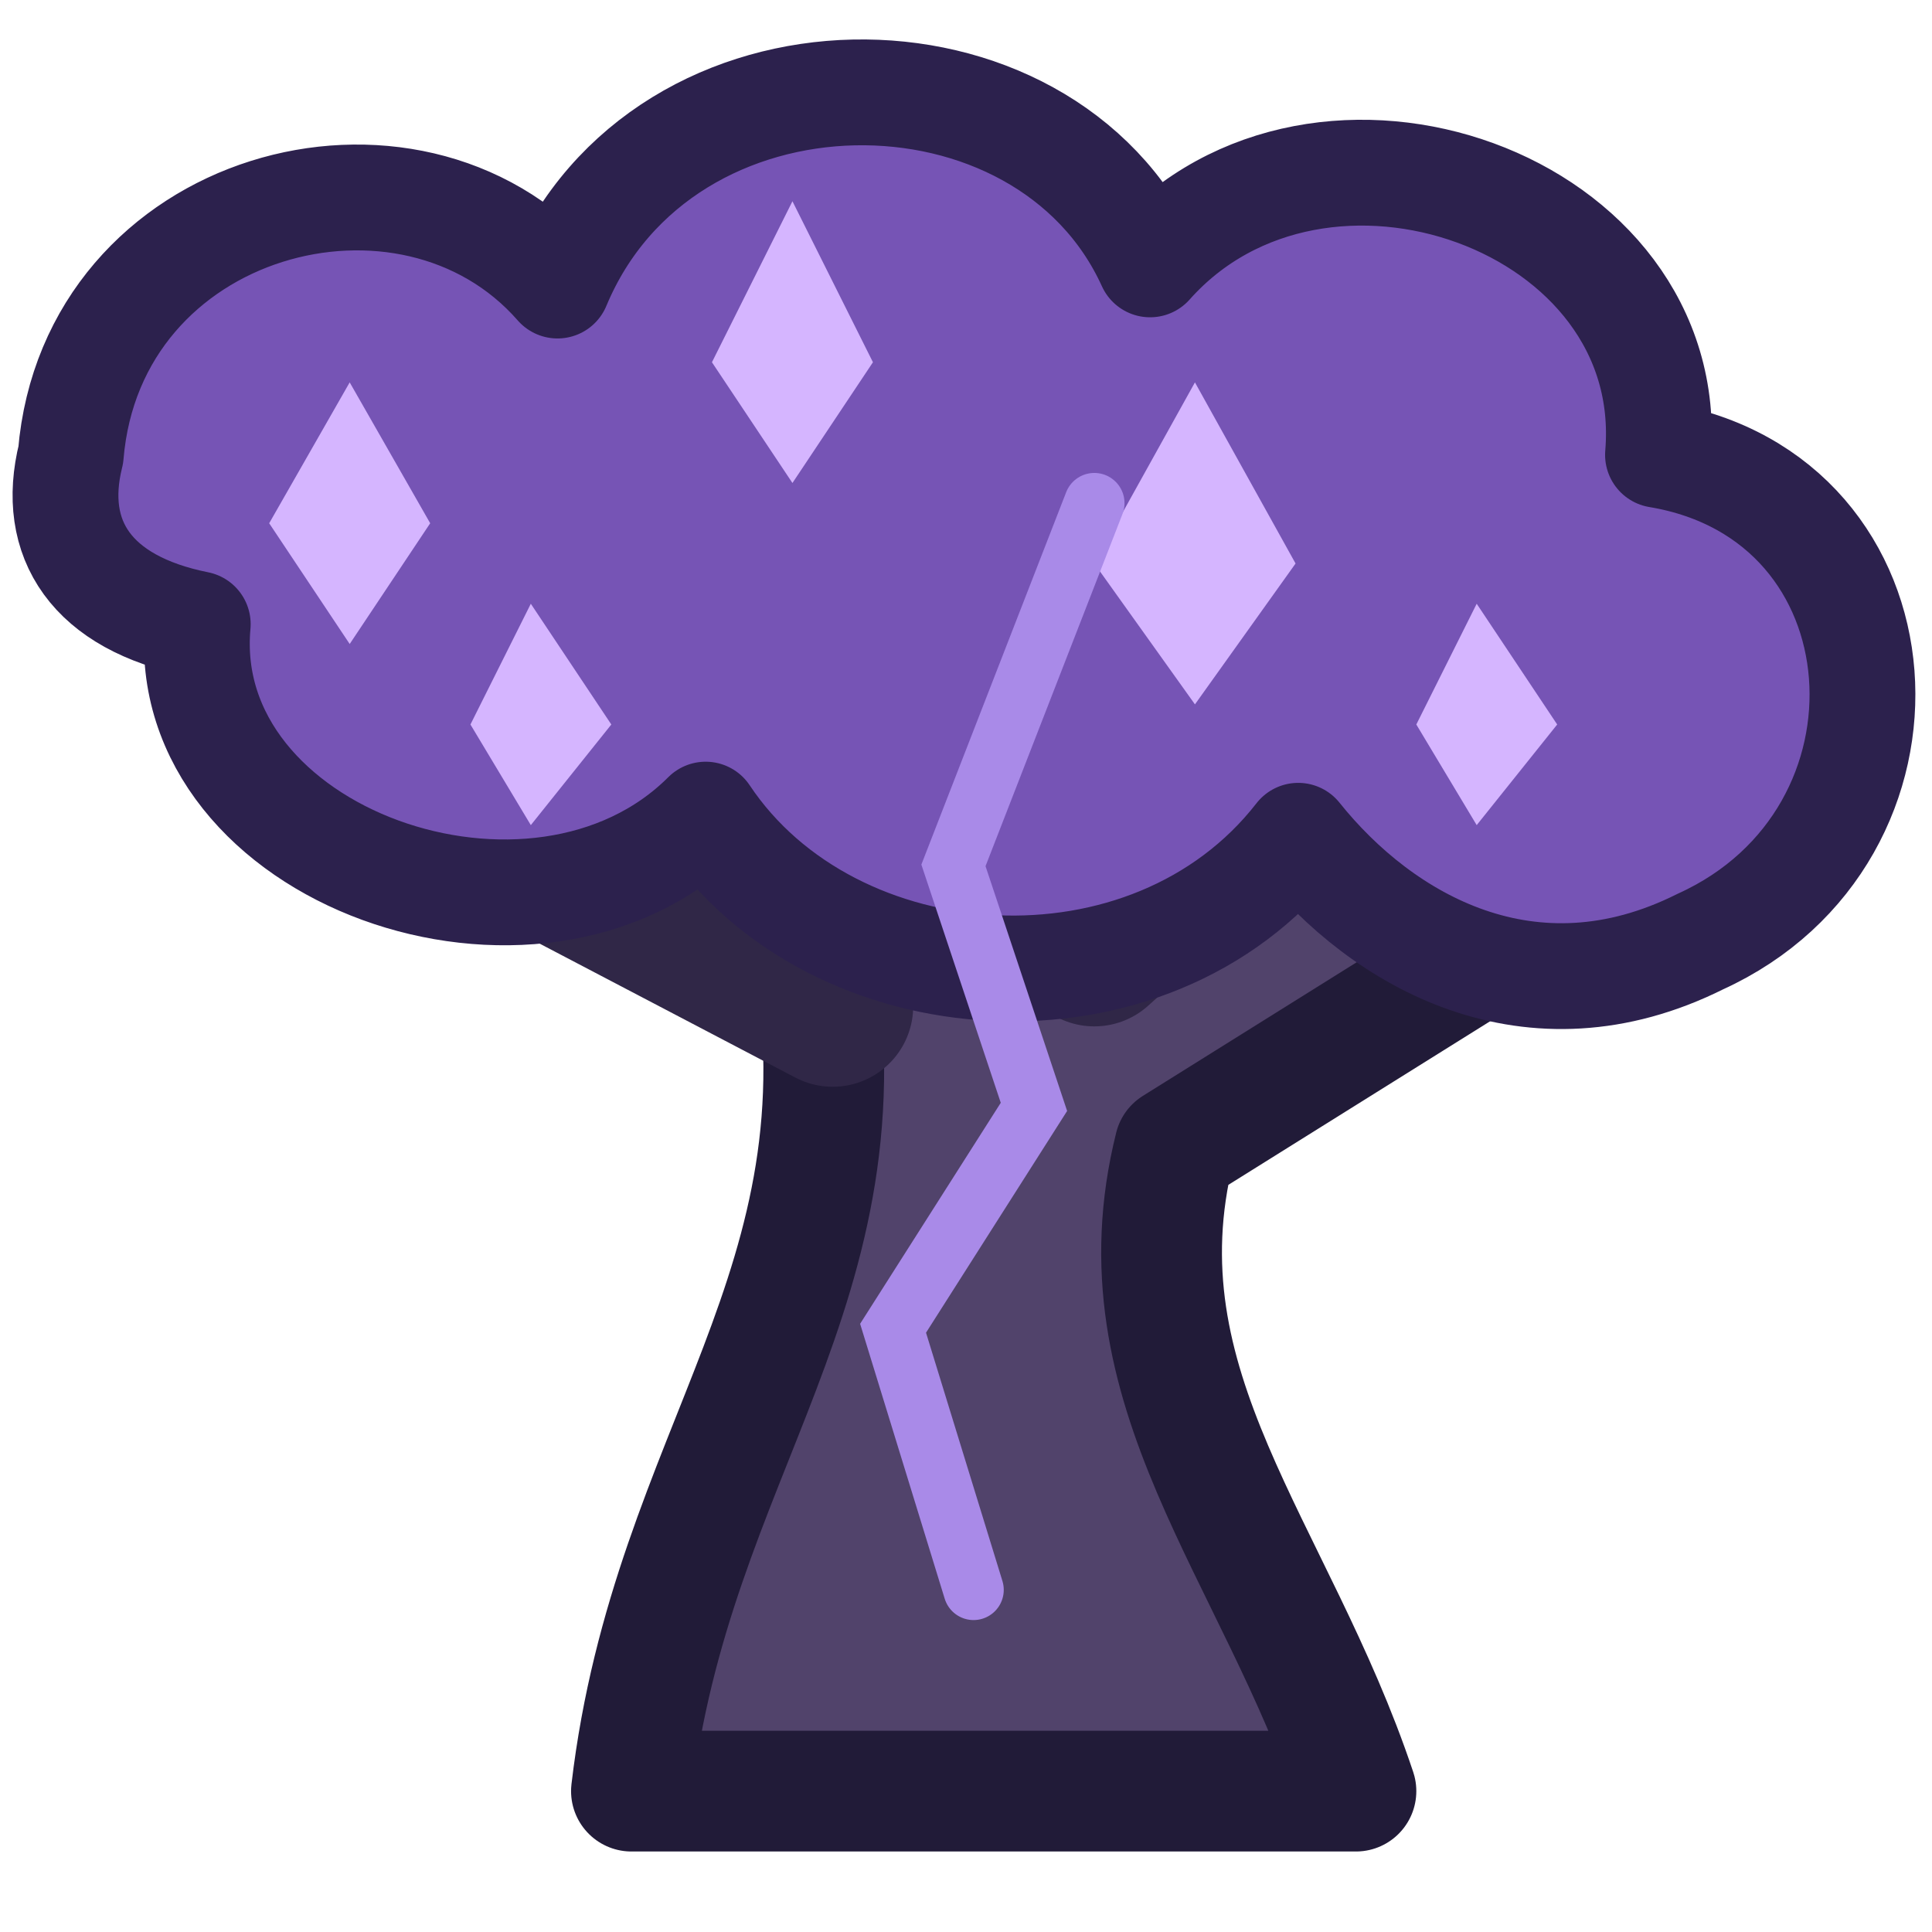
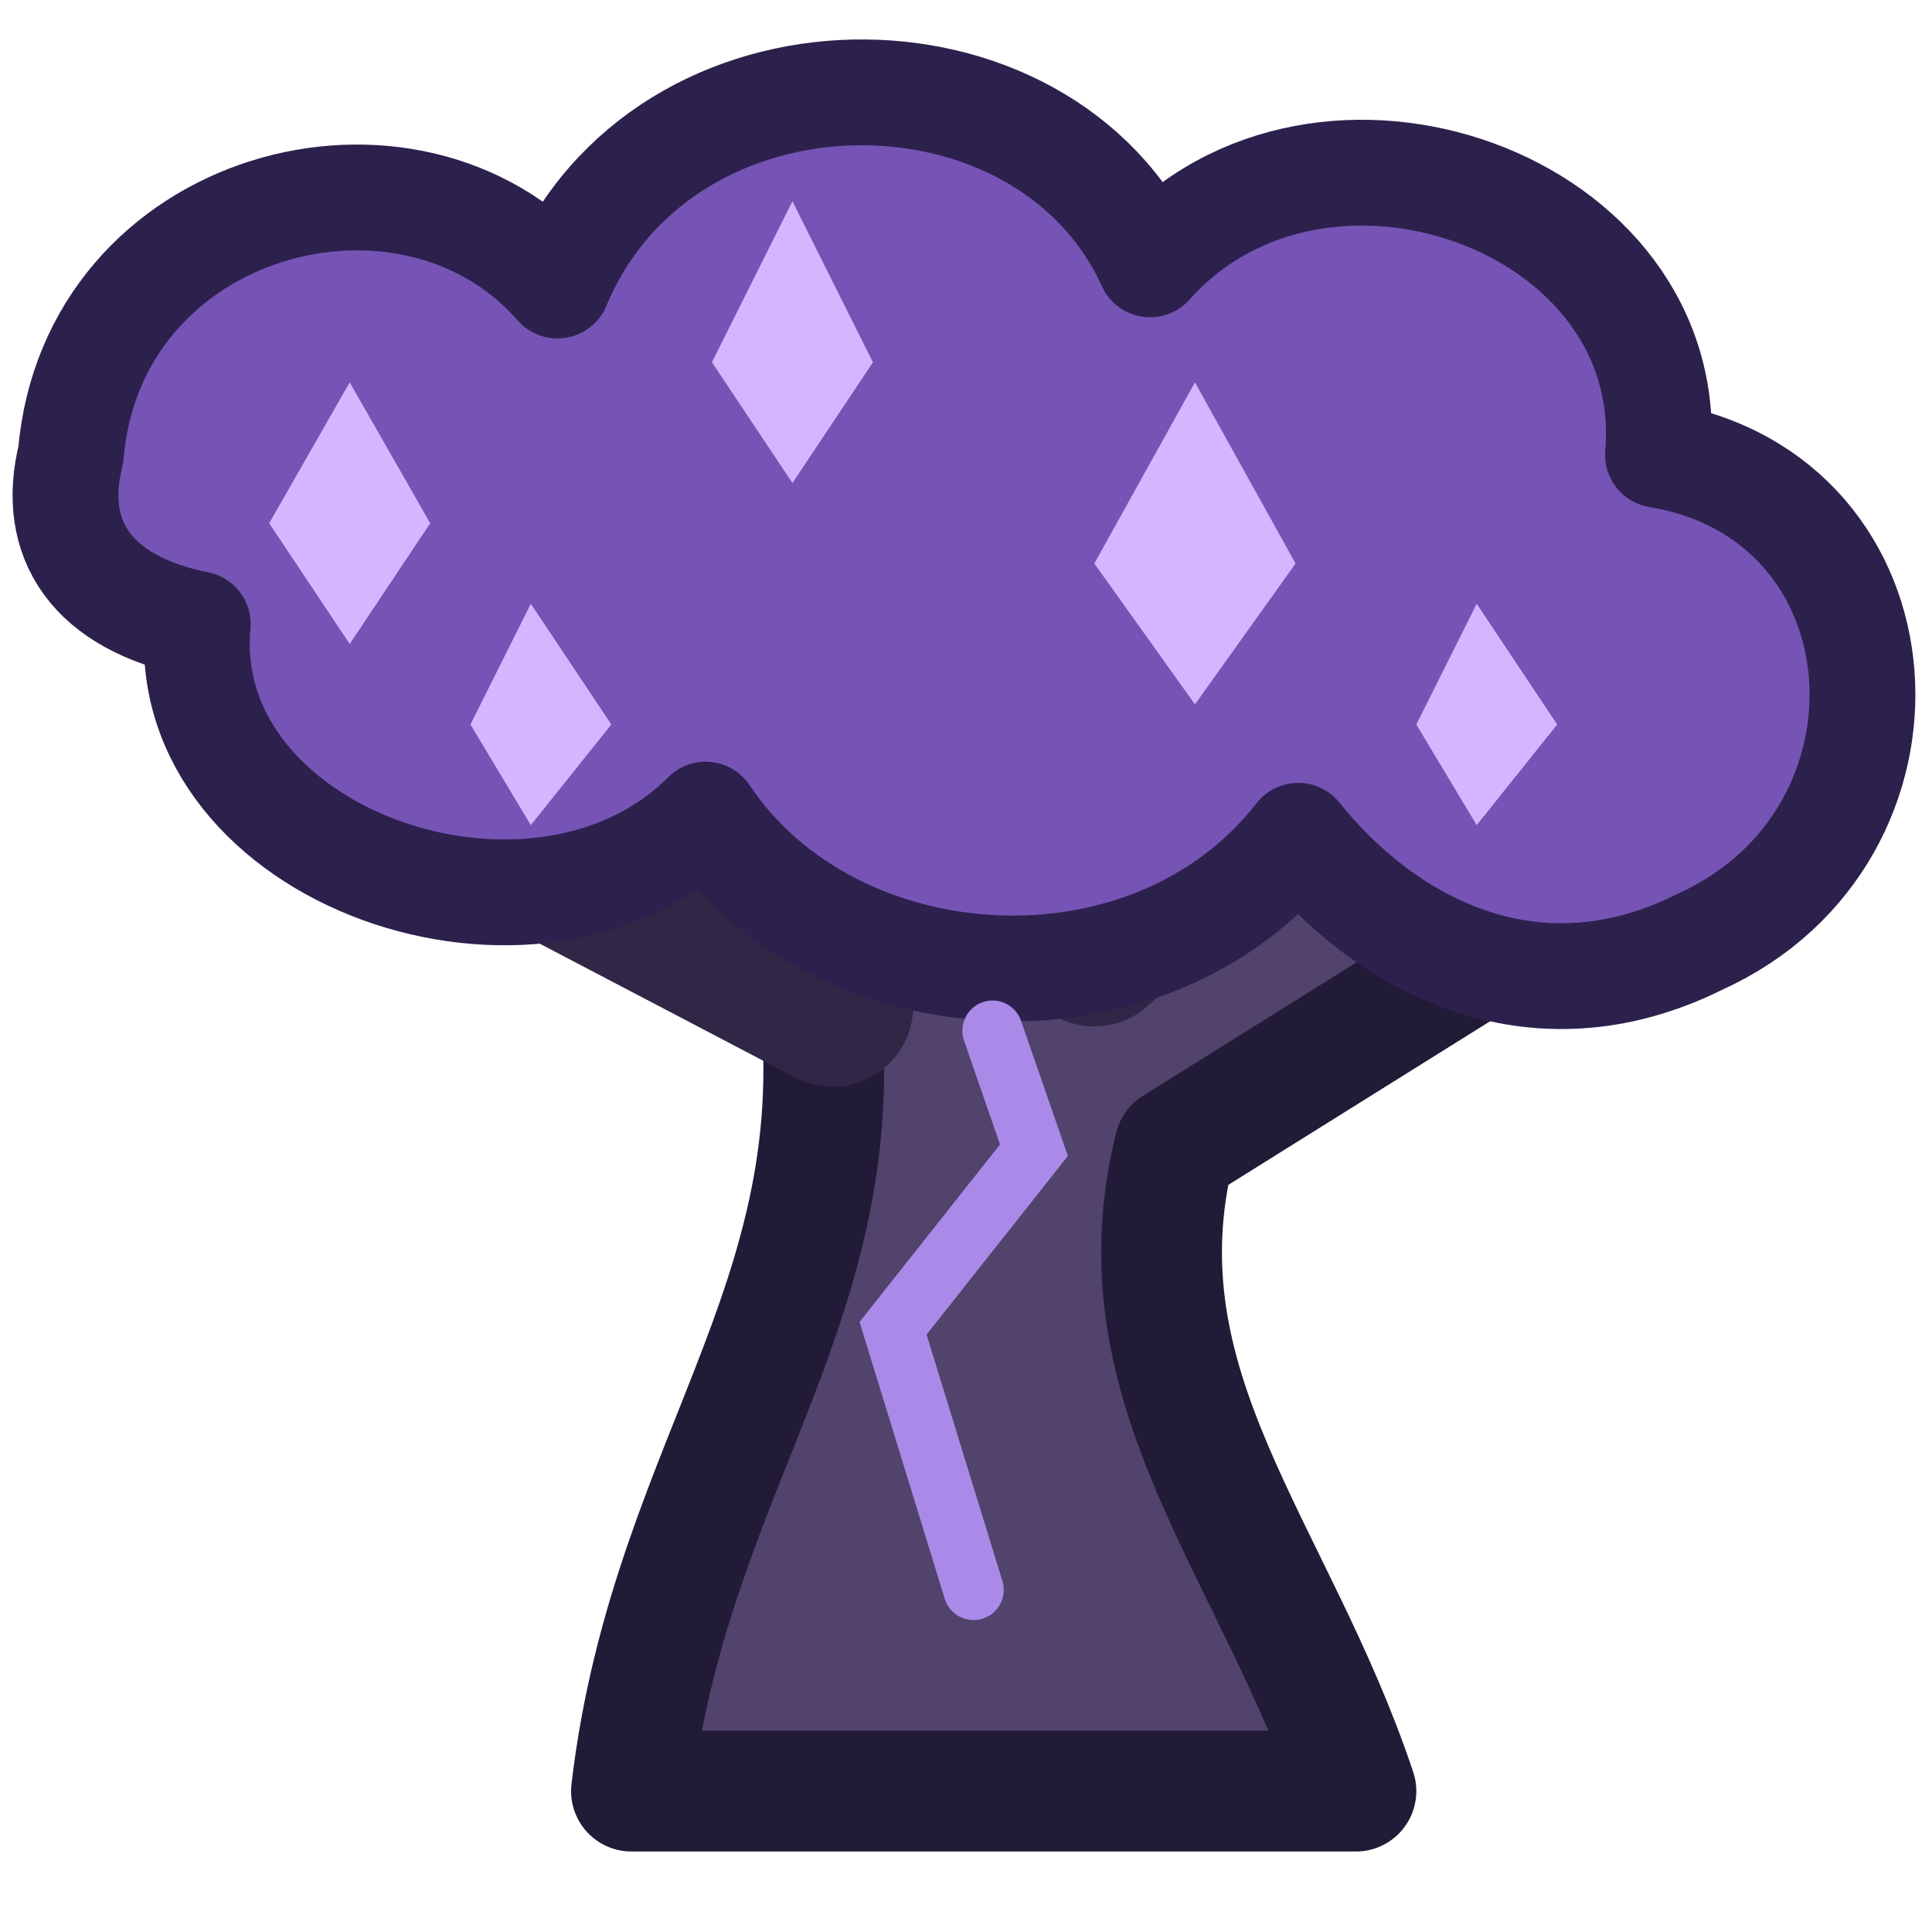
<svg xmlns="http://www.w3.org/2000/svg" viewBox="0 0 96 96" role="img" aria-labelledby="title description" version="1.1" id="svg1">
  <defs id="defs1" />
  <g id="rift-twilight-wood-active">
    <path id="trunk" d="m 31.376,89 c 2,-17 12,-25 9,-42 l -16,-17 9,-8 13,14 5,-25 12,4 -6,27 19,-11 6,11 -24,15 c -3,12 5,20 9,32 z" fill="#51436b" stroke="#211b38" stroke-width="6" stroke-linejoin="round" />
    <path id="left-branch" d="m 41.376,50 -21,-11 L 6.376,21" fill="none" stroke="#302747" stroke-width="8" stroke-linecap="round" stroke-linejoin="round" />
    <path id="right-branch" d="m 54.376,47 20,-18 2,-14" fill="none" stroke="#302747" stroke-width="8" stroke-linecap="round" stroke-linejoin="round" />
    <path id="canopy" d="M 3.517,22.601 C 4.568,9.982 20.342,5.776 27.703,14.189 32.961,1.57 51.89,1.57 57.147,13.137 c 8.413,-9.464 26.29,-3.155 25.238,9.464 12.619,2.103 13.671,18.928 2.103,24.186 -8.413,4.206 -15.774,0 -19.98,-5.258 C 57.147,50.994 41.374,49.942 35.064,40.478 26.652,48.891 8.775,42.581 9.826,31.014 4.568,29.962 2.465,26.808 3.517,22.601 Z" fill="#7654b5" stroke="#2c214d" stroke-width="5.258" stroke-linejoin="round" />
    <path id="astral-leaves" d="m 13.376,26 4,-7 4,7 -4,6 z m 22,-8 4,-8 4,8 -4,6 z m 19,10 5,-9 5,9 -5,7 z m -31,8 3,-6 4,6 -4,5 z m 47,0 3,-6 4,6 -4,5 z" fill="#d5b5ff" />
-     <path id="bark-glow" d="m 48.376,79 -4,-13 7,-11 -4,-12 7,-18" fill="none" stroke="#a98ae8" stroke-width="3" stroke-linecap="round" />
+     <path id="bark-glow" d="m 48.376,79 -4,-13 7,-8.846 -2.057,-5.939" fill="none" stroke="#a98ae8" stroke-width="3" stroke-linecap="round" />
  </g>
</svg>
